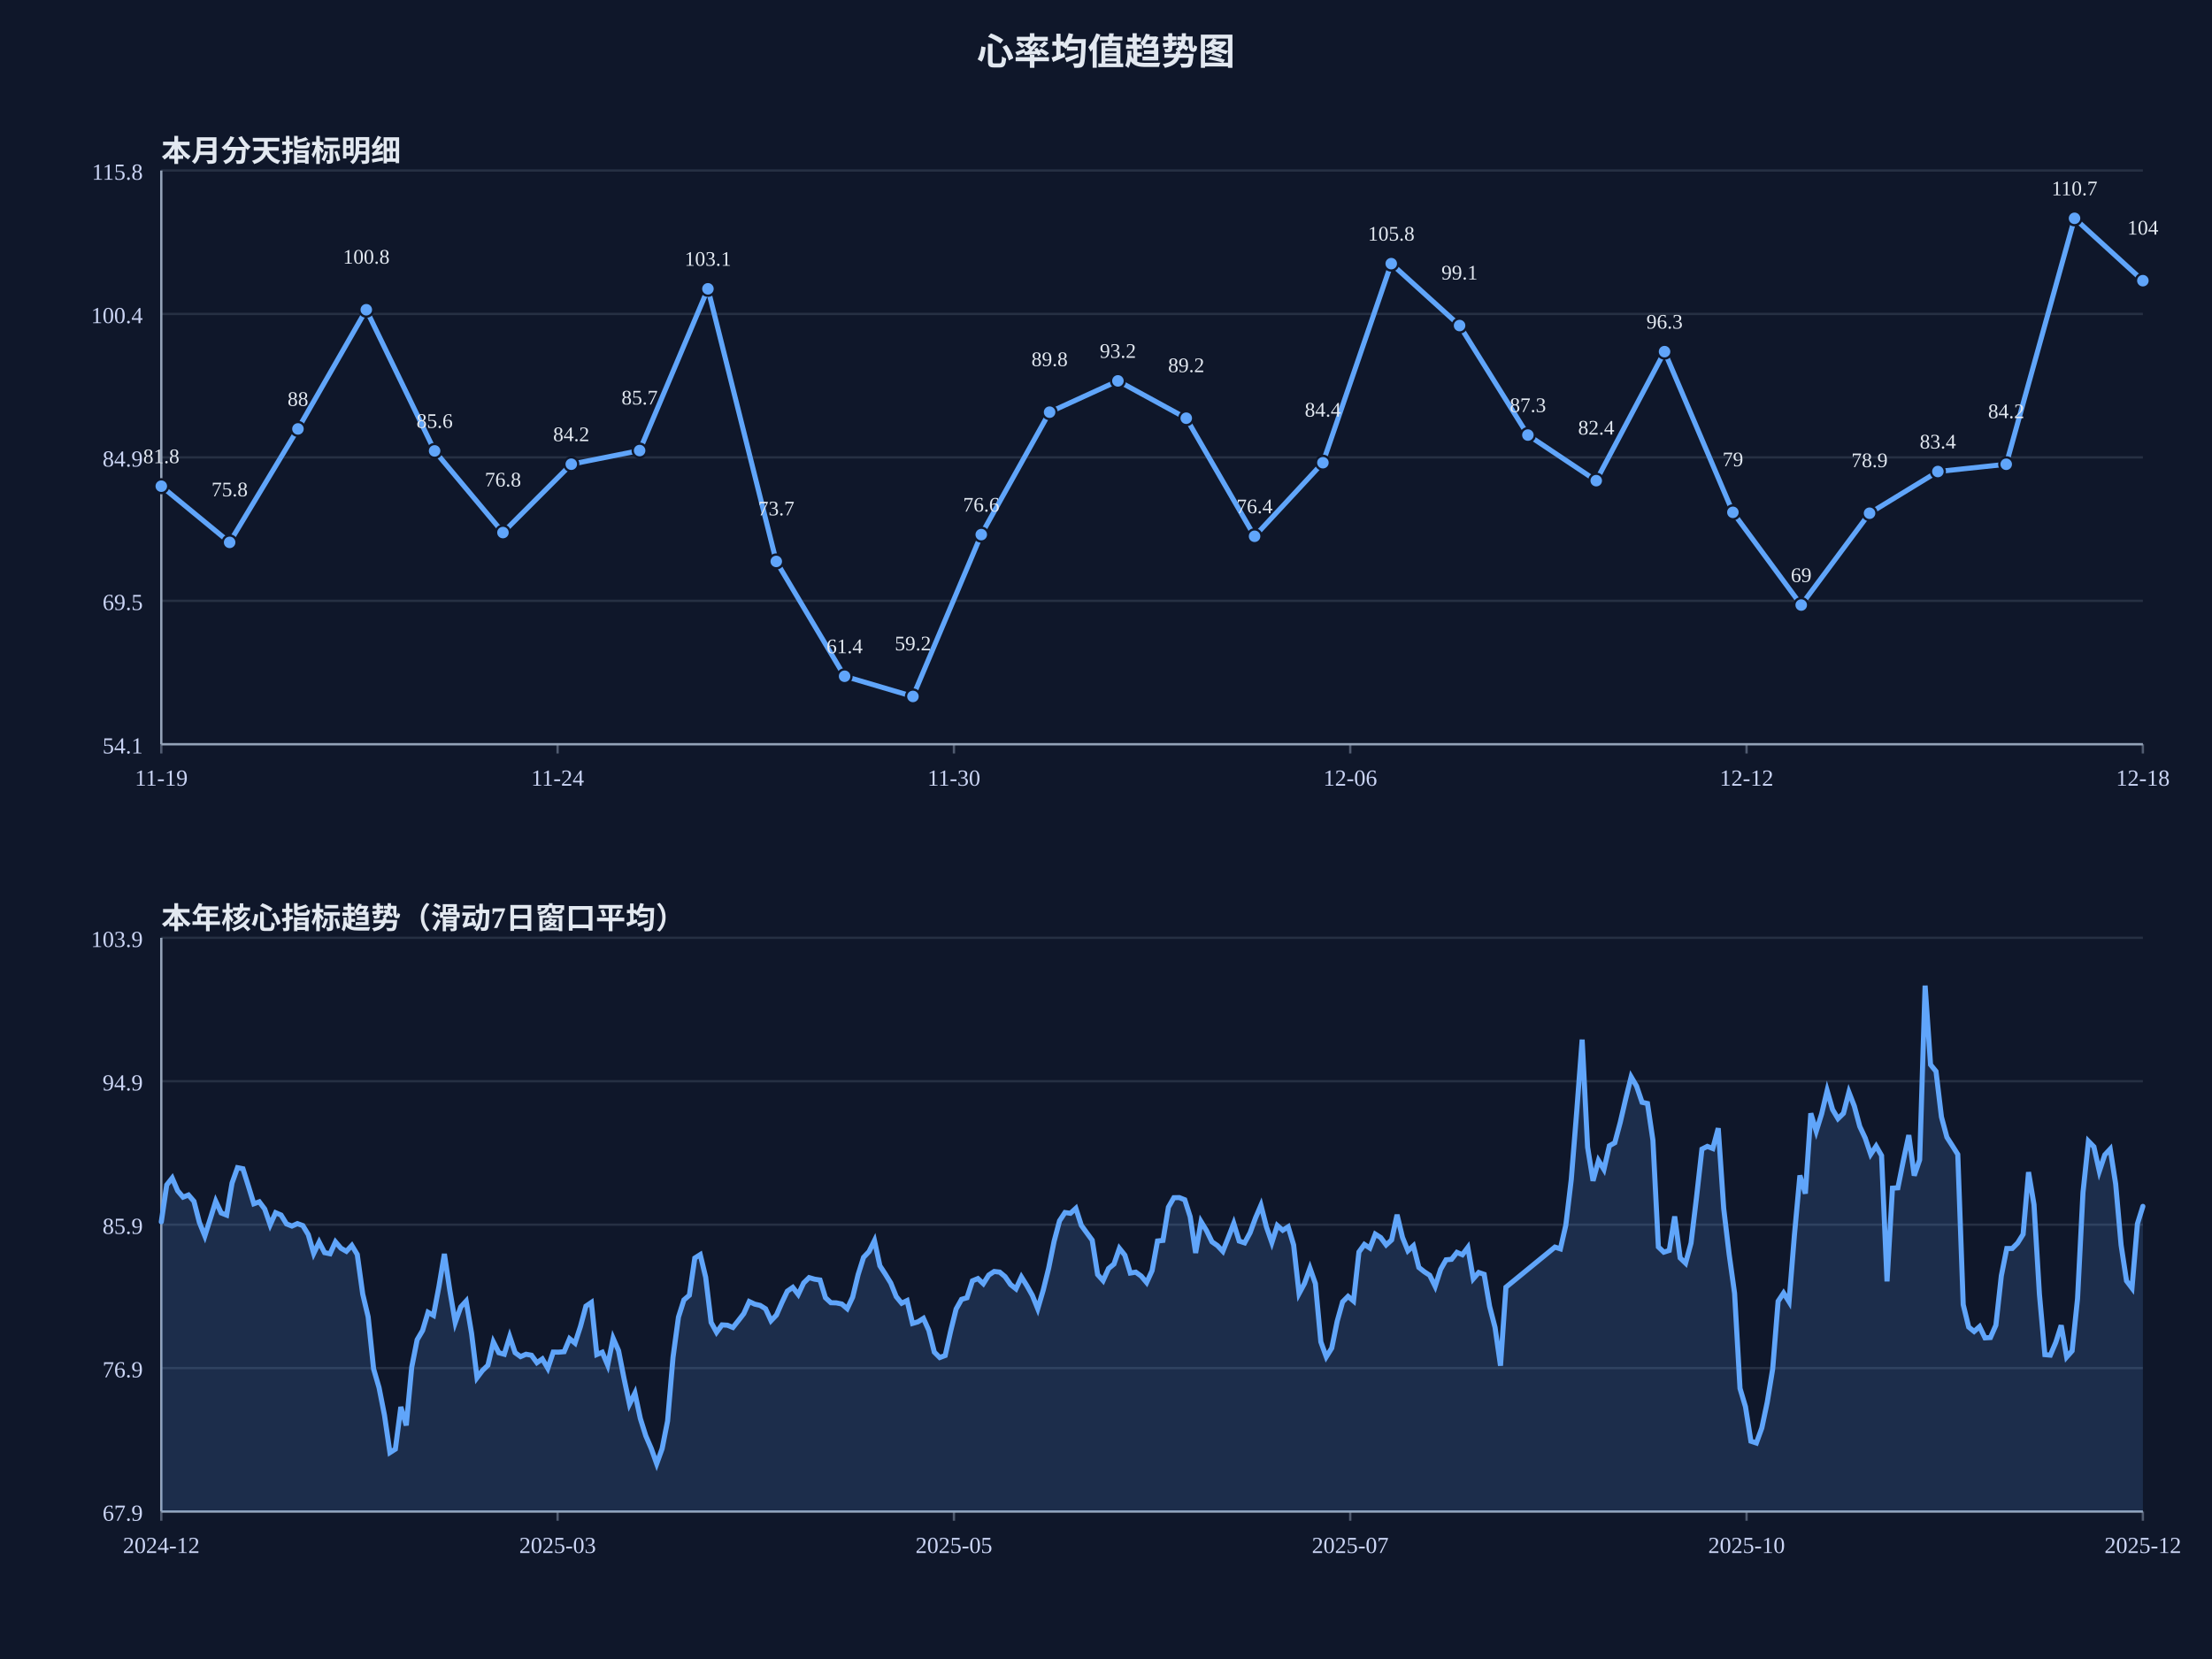
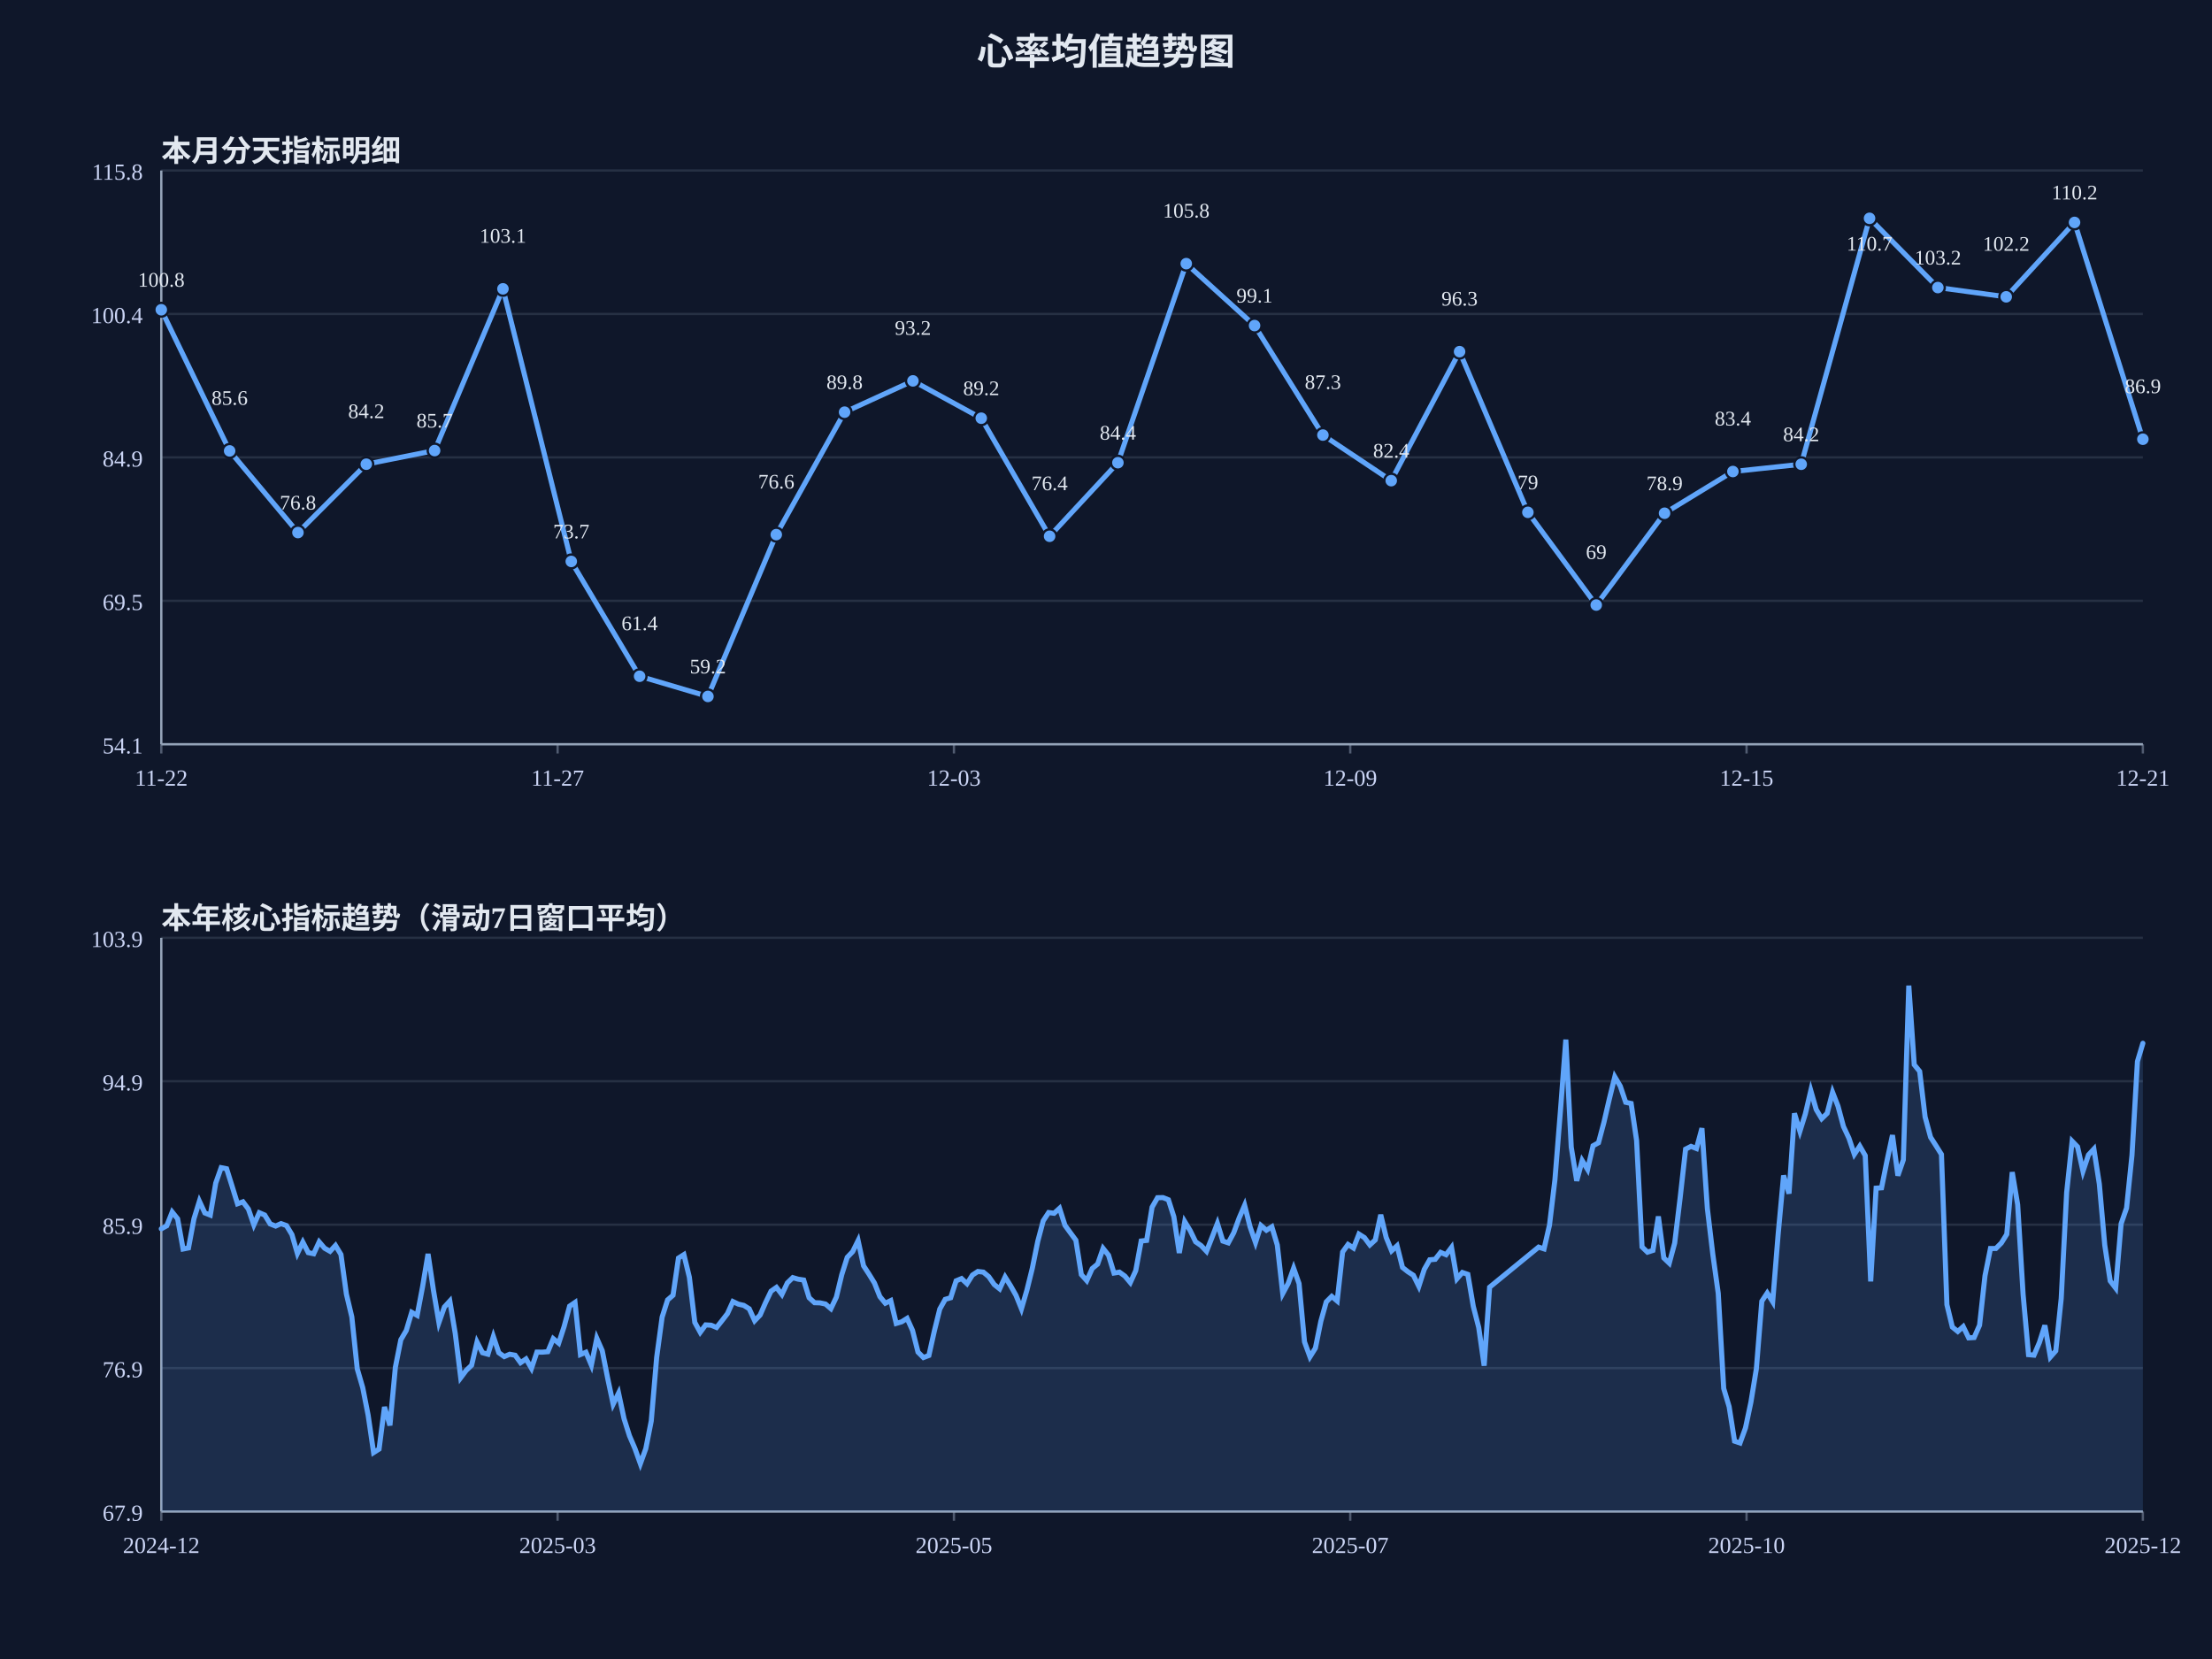
<svg xmlns="http://www.w3.org/2000/svg" viewBox="0 0 960 720" width="960" height="720">
  <rect width="960" height="720" fill="#0f172a" />
  <text x="480" y="28" fill="#e2e8f0" font-size="16" font-weight="700" text-anchor="middle">心率均值趋势图</text>
  <text x="70" y="70" fill="#e2e8f0" font-size="13" font-weight="600">本月分天指标明细</text>
  <line x1="70" y1="323.00" x2="930" y2="323.00" stroke="#94a3b8" stroke-opacity="0.18" stroke-width="1" />
  <text x="62" y="327.00" fill="#cbd5f5" font-size="10" text-anchor="end">54.1</text>
  <line x1="70" y1="260.75" x2="930" y2="260.75" stroke="#94a3b8" stroke-opacity="0.18" stroke-width="1" />
  <text x="62" y="264.75" fill="#cbd5f5" font-size="10" text-anchor="end">69.5</text>
  <line x1="70" y1="198.50" x2="930" y2="198.50" stroke="#94a3b8" stroke-opacity="0.18" stroke-width="1" />
  <text x="62" y="202.50" fill="#cbd5f5" font-size="10" text-anchor="end">84.9</text>
  <line x1="70" y1="136.25" x2="930" y2="136.25" stroke="#94a3b8" stroke-opacity="0.18" stroke-width="1" />
  <text x="62" y="140.25" fill="#cbd5f5" font-size="10" text-anchor="end">100.4</text>
  <line x1="70" y1="74.00" x2="930" y2="74.00" stroke="#94a3b8" stroke-opacity="0.18" stroke-width="1" />
  <text x="62" y="78.00" fill="#cbd5f5" font-size="10" text-anchor="end">115.8</text>
  <line x1="70.00" y1="323" x2="70.00" y2="327" stroke="#94a3b8" stroke-opacity="0.5" stroke-width="1" />
-   <text x="70.00" y="341" fill="#cbd5f5" font-size="10" text-anchor="middle">11-19</text>
+   <text x="70.00" y="341" fill="#cbd5f5" font-size="10" text-anchor="middle">11-22</text>
  <line x1="242.00" y1="323" x2="242.00" y2="327" stroke="#94a3b8" stroke-opacity="0.5" stroke-width="1" />
-   <text x="242.00" y="341" fill="#cbd5f5" font-size="10" text-anchor="middle">11-24</text>
+   <text x="242.00" y="341" fill="#cbd5f5" font-size="10" text-anchor="middle">11-27</text>
  <line x1="414.00" y1="323" x2="414.00" y2="327" stroke="#94a3b8" stroke-opacity="0.5" stroke-width="1" />
-   <text x="414.00" y="341" fill="#cbd5f5" font-size="10" text-anchor="middle">11-30</text>
+   <text x="414.00" y="341" fill="#cbd5f5" font-size="10" text-anchor="middle">12-03</text>
  <line x1="586.00" y1="323" x2="586.00" y2="327" stroke="#94a3b8" stroke-opacity="0.5" stroke-width="1" />
-   <text x="586.00" y="341" fill="#cbd5f5" font-size="10" text-anchor="middle">12-06</text>
+   <text x="586.00" y="341" fill="#cbd5f5" font-size="10" text-anchor="middle">12-09</text>
  <line x1="758.00" y1="323" x2="758.00" y2="327" stroke="#94a3b8" stroke-opacity="0.5" stroke-width="1" />
-   <text x="758.00" y="341" fill="#cbd5f5" font-size="10" text-anchor="middle">12-12</text>
+   <text x="758.00" y="341" fill="#cbd5f5" font-size="10" text-anchor="middle">12-15</text>
  <line x1="930.00" y1="323" x2="930.00" y2="327" stroke="#94a3b8" stroke-opacity="0.5" stroke-width="1" />
-   <text x="930.00" y="341" fill="#cbd5f5" font-size="10" text-anchor="middle">12-18</text>
+   <text x="930.00" y="341" fill="#cbd5f5" font-size="10" text-anchor="middle">12-21</text>
  <line x1="70" y1="74" x2="70" y2="323" stroke="#94a3b8" stroke-width="1" />
  <line x1="70" y1="323" x2="930" y2="323" stroke="#94a3b8" stroke-width="1" />
-   <path d="M70.00,211.00 L99.66,235.39 L129.31,186.15 L158.97,134.43 L188.62,195.69 L218.28,231.13 L247.93,201.46 L277.59,195.54 L307.24,125.35 L336.90,243.66 L366.55,293.49 L396.21,302.25 L425.86,232.02 L455.52,178.88 L485.17,165.30 L514.83,181.50 L544.48,232.74 L574.14,200.81 L603.79,114.42 L633.45,141.29 L663.10,188.82 L692.76,208.60 L722.41,152.61 L752.07,222.35 L781.72,262.59 L811.38,222.74 L841.03,204.64 L870.69,201.49 L900.34,94.75 L930.00,121.81" fill="none" stroke="#60a5fa" stroke-width="2.2" stroke-linecap="round" />
-   <circle cx="70.00" cy="211.00" r="3" fill="#60a5fa" stroke="#0f172a" stroke-width="1" />
-   <text x="70.00" y="201.00" fill="#e2e8f0" font-size="9" text-anchor="middle">81.8</text>
-   <circle cx="99.66" cy="235.39" r="3" fill="#60a5fa" stroke="#0f172a" stroke-width="1" />
-   <text x="99.66" y="215.39" fill="#e2e8f0" font-size="9" text-anchor="middle">75.8</text>
-   <circle cx="129.31" cy="186.15" r="3" fill="#60a5fa" stroke="#0f172a" stroke-width="1" />
-   <text x="129.31" y="176.15" fill="#e2e8f0" font-size="9" text-anchor="middle">88</text>
-   <circle cx="158.97" cy="134.43" r="3" fill="#60a5fa" stroke="#0f172a" stroke-width="1" />
-   <text x="158.97" y="114.43" fill="#e2e8f0" font-size="9" text-anchor="middle">100.8</text>
-   <circle cx="188.62" cy="195.69" r="3" fill="#60a5fa" stroke="#0f172a" stroke-width="1" />
-   <text x="188.62" y="185.69" fill="#e2e8f0" font-size="9" text-anchor="middle">85.6</text>
-   <circle cx="218.28" cy="231.13" r="3" fill="#60a5fa" stroke="#0f172a" stroke-width="1" />
-   <text x="218.28" y="211.13" fill="#e2e8f0" font-size="9" text-anchor="middle">76.8</text>
-   <circle cx="247.93" cy="201.46" r="3" fill="#60a5fa" stroke="#0f172a" stroke-width="1" />
-   <text x="247.93" y="191.46" fill="#e2e8f0" font-size="9" text-anchor="middle">84.2</text>
-   <circle cx="277.59" cy="195.54" r="3" fill="#60a5fa" stroke="#0f172a" stroke-width="1" />
-   <text x="277.59" y="175.54" fill="#e2e8f0" font-size="9" text-anchor="middle">85.7</text>
-   <circle cx="307.24" cy="125.35" r="3" fill="#60a5fa" stroke="#0f172a" stroke-width="1" />
-   <text x="307.24" y="115.35" fill="#e2e8f0" font-size="9" text-anchor="middle">103.1</text>
-   <circle cx="336.90" cy="243.66" r="3" fill="#60a5fa" stroke="#0f172a" stroke-width="1" />
-   <text x="336.90" y="223.66" fill="#e2e8f0" font-size="9" text-anchor="middle">73.7</text>
-   <circle cx="366.55" cy="293.49" r="3" fill="#60a5fa" stroke="#0f172a" stroke-width="1" />
-   <text x="366.55" y="283.49" fill="#e2e8f0" font-size="9" text-anchor="middle">61.4</text>
-   <circle cx="396.21" cy="302.25" r="3" fill="#60a5fa" stroke="#0f172a" stroke-width="1" />
-   <text x="396.21" y="282.25" fill="#e2e8f0" font-size="9" text-anchor="middle">59.2</text>
-   <circle cx="425.86" cy="232.02" r="3" fill="#60a5fa" stroke="#0f172a" stroke-width="1" />
-   <text x="425.86" y="222.02" fill="#e2e8f0" font-size="9" text-anchor="middle">76.6</text>
-   <circle cx="455.52" cy="178.88" r="3" fill="#60a5fa" stroke="#0f172a" stroke-width="1" />
-   <text x="455.52" y="158.88" fill="#e2e8f0" font-size="9" text-anchor="middle">89.8</text>
-   <circle cx="485.17" cy="165.30" r="3" fill="#60a5fa" stroke="#0f172a" stroke-width="1" />
-   <text x="485.17" y="155.30" fill="#e2e8f0" font-size="9" text-anchor="middle">93.2</text>
-   <circle cx="514.83" cy="181.50" r="3" fill="#60a5fa" stroke="#0f172a" stroke-width="1" />
-   <text x="514.83" y="161.50" fill="#e2e8f0" font-size="9" text-anchor="middle">89.2</text>
-   <circle cx="544.48" cy="232.74" r="3" fill="#60a5fa" stroke="#0f172a" stroke-width="1" />
-   <text x="544.48" y="222.74" fill="#e2e8f0" font-size="9" text-anchor="middle">76.4</text>
-   <circle cx="574.14" cy="200.81" r="3" fill="#60a5fa" stroke="#0f172a" stroke-width="1" />
-   <text x="574.14" y="180.81" fill="#e2e8f0" font-size="9" text-anchor="middle">84.4</text>
-   <circle cx="603.79" cy="114.42" r="3" fill="#60a5fa" stroke="#0f172a" stroke-width="1" />
-   <text x="603.79" y="104.42" fill="#e2e8f0" font-size="9" text-anchor="middle">105.8</text>
-   <circle cx="633.45" cy="141.29" r="3" fill="#60a5fa" stroke="#0f172a" stroke-width="1" />
-   <text x="633.45" y="121.29" fill="#e2e8f0" font-size="9" text-anchor="middle">99.1</text>
-   <circle cx="663.10" cy="188.82" r="3" fill="#60a5fa" stroke="#0f172a" stroke-width="1" />
-   <text x="663.10" y="178.82" fill="#e2e8f0" font-size="9" text-anchor="middle">87.3</text>
-   <circle cx="692.76" cy="208.60" r="3" fill="#60a5fa" stroke="#0f172a" stroke-width="1" />
-   <text x="692.76" y="188.60" fill="#e2e8f0" font-size="9" text-anchor="middle">82.4</text>
-   <circle cx="722.41" cy="152.61" r="3" fill="#60a5fa" stroke="#0f172a" stroke-width="1" />
-   <text x="722.41" y="142.61" fill="#e2e8f0" font-size="9" text-anchor="middle">96.3</text>
-   <circle cx="752.07" cy="222.35" r="3" fill="#60a5fa" stroke="#0f172a" stroke-width="1" />
-   <text x="752.07" y="202.35" fill="#e2e8f0" font-size="9" text-anchor="middle">79</text>
-   <circle cx="781.72" cy="262.59" r="3" fill="#60a5fa" stroke="#0f172a" stroke-width="1" />
-   <text x="781.72" y="252.59" fill="#e2e8f0" font-size="9" text-anchor="middle">69</text>
-   <circle cx="811.38" cy="222.74" r="3" fill="#60a5fa" stroke="#0f172a" stroke-width="1" />
-   <text x="811.38" y="202.74" fill="#e2e8f0" font-size="9" text-anchor="middle">78.9</text>
-   <circle cx="841.03" cy="204.64" r="3" fill="#60a5fa" stroke="#0f172a" stroke-width="1" />
-   <text x="841.03" y="194.64" fill="#e2e8f0" font-size="9" text-anchor="middle">83.4</text>
-   <circle cx="870.69" cy="201.49" r="3" fill="#60a5fa" stroke="#0f172a" stroke-width="1" />
-   <text x="870.69" y="181.49" fill="#e2e8f0" font-size="9" text-anchor="middle">84.2</text>
-   <circle cx="900.34" cy="94.75" r="3" fill="#60a5fa" stroke="#0f172a" stroke-width="1" />
-   <text x="900.34" y="84.75" fill="#e2e8f0" font-size="9" text-anchor="middle">110.7</text>
-   <circle cx="930.00" cy="121.81" r="3" fill="#60a5fa" stroke="#0f172a" stroke-width="1" />
-   <text x="930.00" y="101.81" fill="#e2e8f0" font-size="9" text-anchor="middle">104</text>
+   <path d="M70.00,134.43 L99.66,195.69 L129.31,231.13 L158.97,201.46 L188.62,195.54 L218.28,125.35 L247.93,243.66 L277.59,293.49 L307.24,302.25 L336.90,232.02 L366.55,178.88 L396.21,165.30 L425.86,181.50 L455.52,232.74 L485.17,200.81 L514.83,114.42 L544.48,141.29 L574.14,188.82 L603.79,208.60 L633.45,152.61 L663.10,222.35 L692.76,262.59 L722.41,222.74 L752.07,204.64 L781.72,201.49 L811.38,94.75 L841.03,124.80 L870.69,128.82 L900.34,96.53 L930.00,190.62" fill="none" stroke="#60a5fa" stroke-width="2.2" stroke-linecap="round" />
+   <circle cx="70.00" cy="134.43" r="3" fill="#60a5fa" stroke="#0f172a" stroke-width="1" />
+   <text x="70.00" y="124.43" fill="#e2e8f0" font-size="9" text-anchor="middle">100.8</text>
+   <circle cx="99.66" cy="195.69" r="3" fill="#60a5fa" stroke="#0f172a" stroke-width="1" />
+   <text x="99.66" y="175.69" fill="#e2e8f0" font-size="9" text-anchor="middle">85.6</text>
+   <circle cx="129.31" cy="231.13" r="3" fill="#60a5fa" stroke="#0f172a" stroke-width="1" />
+   <text x="129.31" y="221.13" fill="#e2e8f0" font-size="9" text-anchor="middle">76.8</text>
+   <circle cx="158.97" cy="201.46" r="3" fill="#60a5fa" stroke="#0f172a" stroke-width="1" />
+   <text x="158.97" y="181.46" fill="#e2e8f0" font-size="9" text-anchor="middle">84.2</text>
+   <circle cx="188.62" cy="195.54" r="3" fill="#60a5fa" stroke="#0f172a" stroke-width="1" />
+   <text x="188.62" y="185.54" fill="#e2e8f0" font-size="9" text-anchor="middle">85.7</text>
+   <circle cx="218.28" cy="125.35" r="3" fill="#60a5fa" stroke="#0f172a" stroke-width="1" />
+   <text x="218.28" y="105.35" fill="#e2e8f0" font-size="9" text-anchor="middle">103.1</text>
+   <circle cx="247.93" cy="243.66" r="3" fill="#60a5fa" stroke="#0f172a" stroke-width="1" />
+   <text x="247.93" y="233.66" fill="#e2e8f0" font-size="9" text-anchor="middle">73.7</text>
+   <circle cx="277.59" cy="293.49" r="3" fill="#60a5fa" stroke="#0f172a" stroke-width="1" />
+   <text x="277.59" y="273.49" fill="#e2e8f0" font-size="9" text-anchor="middle">61.4</text>
+   <circle cx="307.24" cy="302.25" r="3" fill="#60a5fa" stroke="#0f172a" stroke-width="1" />
+   <text x="307.24" y="292.25" fill="#e2e8f0" font-size="9" text-anchor="middle">59.2</text>
+   <circle cx="336.90" cy="232.02" r="3" fill="#60a5fa" stroke="#0f172a" stroke-width="1" />
+   <text x="336.90" y="212.02" fill="#e2e8f0" font-size="9" text-anchor="middle">76.6</text>
+   <circle cx="366.55" cy="178.88" r="3" fill="#60a5fa" stroke="#0f172a" stroke-width="1" />
+   <text x="366.55" y="168.88" fill="#e2e8f0" font-size="9" text-anchor="middle">89.8</text>
+   <circle cx="396.21" cy="165.30" r="3" fill="#60a5fa" stroke="#0f172a" stroke-width="1" />
+   <text x="396.21" y="145.30" fill="#e2e8f0" font-size="9" text-anchor="middle">93.2</text>
+   <circle cx="425.86" cy="181.50" r="3" fill="#60a5fa" stroke="#0f172a" stroke-width="1" />
+   <text x="425.86" y="171.50" fill="#e2e8f0" font-size="9" text-anchor="middle">89.2</text>
+   <circle cx="455.52" cy="232.74" r="3" fill="#60a5fa" stroke="#0f172a" stroke-width="1" />
+   <text x="455.52" y="212.74" fill="#e2e8f0" font-size="9" text-anchor="middle">76.4</text>
+   <circle cx="485.17" cy="200.81" r="3" fill="#60a5fa" stroke="#0f172a" stroke-width="1" />
+   <text x="485.17" y="190.81" fill="#e2e8f0" font-size="9" text-anchor="middle">84.4</text>
+   <circle cx="514.83" cy="114.42" r="3" fill="#60a5fa" stroke="#0f172a" stroke-width="1" />
+   <text x="514.83" y="94.42" fill="#e2e8f0" font-size="9" text-anchor="middle">105.8</text>
+   <circle cx="544.48" cy="141.29" r="3" fill="#60a5fa" stroke="#0f172a" stroke-width="1" />
+   <text x="544.48" y="131.29" fill="#e2e8f0" font-size="9" text-anchor="middle">99.1</text>
+   <circle cx="574.14" cy="188.82" r="3" fill="#60a5fa" stroke="#0f172a" stroke-width="1" />
+   <text x="574.14" y="168.82" fill="#e2e8f0" font-size="9" text-anchor="middle">87.3</text>
+   <circle cx="603.79" cy="208.60" r="3" fill="#60a5fa" stroke="#0f172a" stroke-width="1" />
+   <text x="603.79" y="198.60" fill="#e2e8f0" font-size="9" text-anchor="middle">82.4</text>
+   <circle cx="633.45" cy="152.61" r="3" fill="#60a5fa" stroke="#0f172a" stroke-width="1" />
+   <text x="633.45" y="132.61" fill="#e2e8f0" font-size="9" text-anchor="middle">96.3</text>
+   <circle cx="663.10" cy="222.35" r="3" fill="#60a5fa" stroke="#0f172a" stroke-width="1" />
+   <text x="663.10" y="212.35" fill="#e2e8f0" font-size="9" text-anchor="middle">79</text>
+   <circle cx="692.76" cy="262.59" r="3" fill="#60a5fa" stroke="#0f172a" stroke-width="1" />
+   <text x="692.76" y="242.59" fill="#e2e8f0" font-size="9" text-anchor="middle">69</text>
+   <circle cx="722.41" cy="222.74" r="3" fill="#60a5fa" stroke="#0f172a" stroke-width="1" />
+   <text x="722.41" y="212.74" fill="#e2e8f0" font-size="9" text-anchor="middle">78.9</text>
+   <circle cx="752.07" cy="204.64" r="3" fill="#60a5fa" stroke="#0f172a" stroke-width="1" />
+   <text x="752.07" y="184.64" fill="#e2e8f0" font-size="9" text-anchor="middle">83.4</text>
+   <circle cx="781.72" cy="201.49" r="3" fill="#60a5fa" stroke="#0f172a" stroke-width="1" />
+   <text x="781.72" y="191.49" fill="#e2e8f0" font-size="9" text-anchor="middle">84.2</text>
+   <circle cx="811.38" cy="94.75" r="3" fill="#60a5fa" stroke="#0f172a" stroke-width="1" />
+   <text x="811.38" y="108.75" fill="#e2e8f0" font-size="9" text-anchor="middle">110.7</text>
+   <circle cx="841.03" cy="124.80" r="3" fill="#60a5fa" stroke="#0f172a" stroke-width="1" />
+   <text x="841.03" y="114.80" fill="#e2e8f0" font-size="9" text-anchor="middle">103.2</text>
+   <circle cx="870.69" cy="128.82" r="3" fill="#60a5fa" stroke="#0f172a" stroke-width="1" />
+   <text x="870.69" y="108.82" fill="#e2e8f0" font-size="9" text-anchor="middle">102.2</text>
+   <circle cx="900.34" cy="96.53" r="3" fill="#60a5fa" stroke="#0f172a" stroke-width="1" />
+   <text x="900.34" y="86.53" fill="#e2e8f0" font-size="9" text-anchor="middle">110.2</text>
+   <circle cx="930.00" cy="190.62" r="3" fill="#60a5fa" stroke="#0f172a" stroke-width="1" />
+   <text x="930.00" y="170.62" fill="#e2e8f0" font-size="9" text-anchor="middle">86.9</text>
  <text x="70" y="403" fill="#e2e8f0" font-size="13" font-weight="600">本年核心指标趋势（滑动7日窗口平均）</text>
  <line x1="70" y1="656.00" x2="930" y2="656.00" stroke="#94a3b8" stroke-opacity="0.18" stroke-width="1" />
  <text x="62" y="660.00" fill="#cbd5f5" font-size="10" text-anchor="end">67.9</text>
  <line x1="70" y1="593.75" x2="930" y2="593.75" stroke="#94a3b8" stroke-opacity="0.18" stroke-width="1" />
  <text x="62" y="597.75" fill="#cbd5f5" font-size="10" text-anchor="end">76.9</text>
  <line x1="70" y1="531.50" x2="930" y2="531.50" stroke="#94a3b8" stroke-opacity="0.18" stroke-width="1" />
  <text x="62" y="535.50" fill="#cbd5f5" font-size="10" text-anchor="end">85.9</text>
  <line x1="70" y1="469.25" x2="930" y2="469.25" stroke="#94a3b8" stroke-opacity="0.18" stroke-width="1" />
  <text x="62" y="473.25" fill="#cbd5f5" font-size="10" text-anchor="end">94.9</text>
  <line x1="70" y1="407.00" x2="930" y2="407.00" stroke="#94a3b8" stroke-opacity="0.18" stroke-width="1" />
  <text x="62" y="411.00" fill="#cbd5f5" font-size="10" text-anchor="end">103.9</text>
  <line x1="70.00" y1="656" x2="70.00" y2="660" stroke="#94a3b8" stroke-opacity="0.5" stroke-width="1" />
  <text x="70.00" y="674" fill="#cbd5f5" font-size="10" text-anchor="middle">2024-12</text>
  <line x1="242.00" y1="656" x2="242.00" y2="660" stroke="#94a3b8" stroke-opacity="0.5" stroke-width="1" />
  <text x="242.00" y="674" fill="#cbd5f5" font-size="10" text-anchor="middle">2025-03</text>
  <line x1="414.00" y1="656" x2="414.00" y2="660" stroke="#94a3b8" stroke-opacity="0.5" stroke-width="1" />
  <text x="414.00" y="674" fill="#cbd5f5" font-size="10" text-anchor="middle">2025-05</text>
  <line x1="586.00" y1="656" x2="586.00" y2="660" stroke="#94a3b8" stroke-opacity="0.5" stroke-width="1" />
  <text x="586.00" y="674" fill="#cbd5f5" font-size="10" text-anchor="middle">2025-07</text>
  <line x1="758.00" y1="656" x2="758.00" y2="660" stroke="#94a3b8" stroke-opacity="0.5" stroke-width="1" />
  <text x="758.00" y="674" fill="#cbd5f5" font-size="10" text-anchor="middle">2025-10</text>
  <line x1="930.00" y1="656" x2="930.00" y2="660" stroke="#94a3b8" stroke-opacity="0.5" stroke-width="1" />
  <text x="930.00" y="674" fill="#cbd5f5" font-size="10" text-anchor="middle">2025-12</text>
  <line x1="70" y1="407" x2="70" y2="656" stroke="#94a3b8" stroke-width="1" />
  <line x1="70" y1="656" x2="930" y2="656" stroke="#94a3b8" stroke-width="1" />
-   <path d="M70.00,656.00 L70.00,530.28 L72.36,514.25 L74.73,511.25 L77.09,516.76 L79.45,519.55 L81.81,518.63 L84.18,521.37 L86.54,530.55 L88.90,536.40 L91.26,528.92 L93.63,521.31 L95.99,526.41 L98.35,527.35 L100.71,513.44 L103.08,506.77 L105.44,507.24 L107.80,514.74 L110.16,522.44 L112.53,521.58 L114.89,524.72 L117.25,531.58 L119.62,526.31 L121.98,527.32 L124.34,531.17 L126.70,532.11 L129.07,531.04 L131.43,531.90 L133.79,535.81 L136.15,543.99 L138.52,539.07 L140.88,543.64 L143.24,544.13 L145.60,538.97 L147.97,541.73 L150.33,543.07 L152.69,540.52 L155.05,544.45 L157.42,561.62 L159.78,571.53 L162.14,594.09 L164.51,602.23 L166.87,614.24 L169.23,630.41 L171.59,628.90 L173.96,610.62 L176.32,618.61 L178.68,593.39 L181.04,581.45 L183.41,577.42 L185.77,569.53 L188.13,570.87 L190.49,558.37 L192.86,544.19 L195.22,560.04 L197.58,573.96 L199.95,567.24 L202.31,564.66 L204.67,578.74 L207.03,597.92 L209.40,594.77 L211.76,592.52 L214.12,582.43 L216.48,587.08 L218.85,587.73 L221.21,580.05 L223.57,587.07 L225.93,588.76 L228.30,587.74 L230.66,588.17 L233.02,591.41 L235.38,589.78 L237.75,593.86 L240.11,586.80 L242.47,586.83 L244.84,586.63 L247.20,580.98 L249.56,582.92 L251.92,575.66 L254.29,566.87 L256.65,565.26 L259.01,587.86 L261.37,586.87 L263.74,592.46 L266.10,580.81 L268.46,586.20 L270.82,598.22 L273.19,609.41 L275.55,604.58 L277.91,615.65 L280.27,623.14 L282.64,628.64 L285.00,635.25 L287.36,628.72 L289.73,616.70 L292.09,589.04 L294.45,571.62 L296.81,564.17 L299.18,562.13 L301.54,546.00 L303.90,544.51 L306.26,554.30 L308.63,573.91 L310.99,578.22 L313.35,575.00 L315.71,575.14 L318.08,576.12 L320.44,573.15 L322.80,570.10 L325.16,564.87 L327.53,565.99 L329.89,566.53 L332.25,568.01 L334.62,573.18 L336.98,570.71 L339.34,565.32 L341.70,560.37 L344.07,558.72 L346.43,561.80 L348.79,556.78 L351.15,554.48 L353.52,555.17 L355.88,555.52 L358.24,563.20 L360.60,565.37 L362.97,565.44 L365.33,565.94 L367.69,567.96 L370.05,562.96 L372.42,553.18 L374.78,545.69 L377.14,543.21 L379.51,538.41 L381.87,549.35 L384.23,552.97 L386.59,556.82 L388.96,562.73 L391.32,565.60 L393.68,564.45 L396.04,574.36 L398.41,573.66 L400.77,572.17 L403.13,577.41 L405.49,586.81 L407.86,589.17 L410.22,588.27 L412.58,577.70 L414.95,568.12 L417.31,563.91 L419.67,563.23 L422.03,555.88 L424.40,554.90 L426.76,557.12 L429.12,553.37 L431.48,551.82 L433.85,552.09 L436.21,554.06 L438.57,557.47 L440.93,559.36 L443.30,554.20 L445.66,557.98 L448.02,562.16 L450.38,568.00 L452.75,559.95 L455.11,550.42 L457.47,538.76 L459.84,529.83 L462.20,526.23 L464.56,526.56 L466.92,524.41 L469.29,531.79 L471.65,535.04 L474.01,538.24 L476.37,553.16 L478.74,555.79 L481.10,550.54 L483.46,548.59 L485.82,541.78 L488.19,544.75 L490.55,552.50 L492.91,552.10 L495.27,553.81 L497.64,556.63 L500.00,551.45 L502.36,538.59 L504.73,538.33 L507.09,523.91 L509.45,519.80 L511.81,519.75 L514.18,520.69 L516.54,528.06 L518.90,543.78 L521.26,530.18 L523.63,534.07 L525.99,538.94 L528.35,540.57 L530.71,543.07 L533.08,537.09 L535.44,530.95 L537.80,538.61 L540.16,539.40 L542.53,535.01 L544.89,528.57 L547.25,523.08 L549.62,532.45 L551.98,539.26 L554.34,531.86 L556.70,533.92 L559.07,532.42 L561.43,540.33 L563.79,561.40 L566.15,557.01 L568.52,550.38 L570.88,557.07 L573.24,582.36 L575.60,588.86 L577.97,585.08 L580.33,573.43 L582.69,565.00 L585.05,562.62 L587.42,564.62 L589.78,543.36 L592.14,540.09 L594.51,541.65 L596.87,535.60 L599.23,537.10 L601.59,540.28 L603.96,538.12 L606.32,527.20 L608.68,537.02 L611.04,542.84 L613.41,540.67 L615.77,550.06 L618.13,551.93 L620.49,553.47 L622.86,558.27 L625.22,550.91 L627.58,546.75 L629.95,546.54 L632.31,543.53 L634.67,544.54 L637.03,541.38 L639.40,554.98 L641.76,552.26 L644.12,553.06 L646.48,566.95 L648.85,576.12 L651.21,592.71 L653.57,558.65 L674.84,541.24 L677.20,542.00 L679.56,531.72 L681.92,511.94 L684.29,482.39 L686.65,451.18 L689.01,497.85 L691.37,512.48 L693.74,503.67 L696.10,507.53 L698.46,497.27 L700.82,495.95 L703.19,487.08 L705.55,476.90 L707.91,467.34 L710.27,471.37 L712.64,478.38 L715.00,478.91 L717.36,494.89 L719.73,541.16 L722.09,543.44 L724.45,542.68 L726.81,527.93 L729.18,545.94 L731.54,548.21 L733.90,539.47 L736.26,519.82 L738.63,498.72 L740.99,497.52 L743.35,498.45 L745.71,489.64 L748.08,524.48 L750.44,544.32 L752.80,561.28 L755.16,602.58 L757.53,610.50 L759.89,625.47 L762.25,626.26 L764.62,619.74 L766.98,608.53 L769.34,594.09 L771.70,564.74 L774.07,561.16 L776.43,564.94 L778.79,535.81 L781.15,510.14 L783.52,518.01 L785.88,483.18 L788.24,490.96 L790.60,483.39 L792.97,473.32 L795.33,481.55 L797.69,485.49 L800.05,483.18 L802.42,474.01 L804.78,480.08 L807.14,488.88 L809.51,493.94 L811.87,500.97 L814.23,497.40 L816.59,501.52 L818.96,556.13 L821.32,515.66 L823.68,515.50 L826.04,503.74 L828.41,492.64 L830.77,510.21 L833.13,503.36 L835.49,427.75 L837.86,462.07 L840.22,464.97 L842.58,484.74 L844.95,493.55 L847.31,497.23 L849.67,501.00 L852.03,566.20 L854.40,575.93 L856.76,577.85 L859.12,575.74 L861.48,580.63 L863.85,580.49 L866.21,575.13 L868.57,553.68 L870.93,541.85 L873.30,541.83 L875.66,539.46 L878.02,535.67 L880.38,508.70 L882.75,522.80 L885.11,561.79 L887.47,587.91 L889.84,588.13 L892.20,582.60 L894.56,575.19 L896.92,588.95 L899.29,586.27 L901.65,563.55 L904.01,517.51 L906.37,495.26 L908.74,497.70 L911.10,508.31 L913.46,501.23 L915.82,498.68 L918.19,513.83 L920.55,540.38 L922.91,555.92 L925.27,559.02 L927.64,531.11 L930.00,523.56 L930.00,656.00 Z" fill="#60a5fa" fill-opacity="0.16" stroke="none" />
-   <path d="M70.00,530.28 L72.36,514.25 L74.73,511.25 L77.09,516.76 L79.45,519.55 L81.81,518.63 L84.18,521.37 L86.54,530.55 L88.90,536.40 L91.26,528.92 L93.63,521.31 L95.99,526.41 L98.35,527.35 L100.71,513.44 L103.08,506.77 L105.44,507.24 L107.80,514.74 L110.16,522.44 L112.53,521.58 L114.89,524.72 L117.25,531.58 L119.62,526.31 L121.98,527.32 L124.34,531.17 L126.70,532.11 L129.07,531.04 L131.43,531.90 L133.79,535.81 L136.15,543.99 L138.52,539.07 L140.88,543.64 L143.24,544.13 L145.60,538.97 L147.97,541.73 L150.33,543.07 L152.69,540.52 L155.05,544.45 L157.42,561.62 L159.78,571.53 L162.14,594.09 L164.51,602.23 L166.87,614.24 L169.23,630.41 L171.59,628.90 L173.96,610.62 L176.32,618.61 L178.68,593.39 L181.04,581.45 L183.41,577.42 L185.77,569.53 L188.13,570.87 L190.49,558.37 L192.86,544.19 L195.22,560.04 L197.58,573.96 L199.95,567.24 L202.31,564.66 L204.67,578.74 L207.03,597.92 L209.40,594.77 L211.76,592.52 L214.12,582.43 L216.48,587.08 L218.85,587.73 L221.21,580.05 L223.57,587.07 L225.93,588.76 L228.30,587.74 L230.66,588.17 L233.02,591.41 L235.38,589.78 L237.75,593.86 L240.11,586.80 L242.47,586.83 L244.84,586.63 L247.20,580.98 L249.56,582.92 L251.92,575.66 L254.29,566.87 L256.65,565.26 L259.01,587.86 L261.37,586.87 L263.74,592.46 L266.10,580.81 L268.46,586.20 L270.82,598.22 L273.19,609.41 L275.55,604.58 L277.91,615.65 L280.27,623.14 L282.64,628.64 L285.00,635.25 L287.36,628.72 L289.73,616.70 L292.09,589.04 L294.45,571.62 L296.81,564.17 L299.18,562.13 L301.54,546.00 L303.90,544.51 L306.26,554.30 L308.63,573.91 L310.99,578.22 L313.35,575.00 L315.71,575.14 L318.08,576.12 L320.44,573.15 L322.80,570.10 L325.16,564.87 L327.53,565.99 L329.89,566.53 L332.25,568.01 L334.62,573.18 L336.98,570.71 L339.34,565.32 L341.70,560.37 L344.07,558.72 L346.43,561.80 L348.79,556.78 L351.15,554.48 L353.52,555.17 L355.88,555.52 L358.24,563.20 L360.60,565.37 L362.97,565.44 L365.33,565.94 L367.69,567.96 L370.05,562.96 L372.42,553.18 L374.78,545.69 L377.14,543.21 L379.51,538.41 L381.87,549.35 L384.23,552.97 L386.59,556.82 L388.96,562.73 L391.32,565.60 L393.68,564.45 L396.04,574.36 L398.41,573.66 L400.77,572.17 L403.13,577.41 L405.49,586.81 L407.86,589.17 L410.22,588.27 L412.58,577.70 L414.95,568.12 L417.31,563.91 L419.67,563.23 L422.03,555.88 L424.40,554.90 L426.76,557.12 L429.12,553.37 L431.48,551.82 L433.85,552.09 L436.21,554.06 L438.57,557.47 L440.93,559.36 L443.30,554.20 L445.66,557.98 L448.02,562.16 L450.38,568.00 L452.75,559.95 L455.11,550.42 L457.47,538.76 L459.84,529.83 L462.20,526.23 L464.56,526.56 L466.92,524.41 L469.29,531.79 L471.65,535.04 L474.01,538.24 L476.37,553.16 L478.74,555.79 L481.10,550.54 L483.46,548.59 L485.82,541.78 L488.19,544.75 L490.55,552.50 L492.91,552.10 L495.27,553.81 L497.64,556.63 L500.00,551.45 L502.36,538.59 L504.73,538.33 L507.09,523.91 L509.45,519.80 L511.81,519.75 L514.18,520.69 L516.54,528.06 L518.90,543.78 L521.26,530.18 L523.63,534.07 L525.99,538.94 L528.35,540.57 L530.71,543.07 L533.08,537.09 L535.44,530.95 L537.80,538.61 L540.16,539.40 L542.53,535.01 L544.89,528.57 L547.25,523.08 L549.62,532.45 L551.98,539.26 L554.34,531.86 L556.70,533.92 L559.07,532.42 L561.43,540.33 L563.79,561.40 L566.15,557.01 L568.52,550.38 L570.88,557.07 L573.24,582.36 L575.60,588.86 L577.97,585.08 L580.33,573.43 L582.69,565.00 L585.05,562.62 L587.42,564.62 L589.78,543.36 L592.14,540.09 L594.51,541.65 L596.87,535.60 L599.23,537.10 L601.59,540.28 L603.96,538.12 L606.32,527.20 L608.68,537.02 L611.04,542.84 L613.41,540.67 L615.77,550.06 L618.13,551.93 L620.49,553.47 L622.86,558.27 L625.22,550.91 L627.58,546.75 L629.95,546.54 L632.31,543.53 L634.67,544.54 L637.03,541.38 L639.40,554.98 L641.76,552.26 L644.12,553.06 L646.48,566.95 L648.85,576.12 L651.21,592.71 L653.57,558.65 L674.84,541.24 L677.20,542.00 L679.56,531.72 L681.92,511.94 L684.29,482.39 L686.65,451.18 L689.01,497.85 L691.37,512.48 L693.74,503.67 L696.10,507.53 L698.46,497.27 L700.82,495.95 L703.19,487.08 L705.55,476.90 L707.91,467.34 L710.27,471.37 L712.64,478.38 L715.00,478.91 L717.36,494.89 L719.73,541.16 L722.09,543.44 L724.45,542.68 L726.81,527.93 L729.18,545.94 L731.54,548.21 L733.90,539.47 L736.26,519.82 L738.63,498.72 L740.99,497.52 L743.35,498.45 L745.71,489.64 L748.08,524.48 L750.44,544.32 L752.80,561.28 L755.16,602.58 L757.53,610.50 L759.89,625.47 L762.25,626.26 L764.62,619.74 L766.98,608.53 L769.34,594.09 L771.70,564.74 L774.07,561.16 L776.43,564.94 L778.79,535.81 L781.15,510.14 L783.52,518.01 L785.88,483.18 L788.24,490.96 L790.60,483.39 L792.97,473.32 L795.33,481.55 L797.69,485.49 L800.05,483.18 L802.42,474.01 L804.78,480.08 L807.14,488.88 L809.51,493.94 L811.87,500.97 L814.23,497.40 L816.59,501.52 L818.96,556.13 L821.32,515.66 L823.68,515.50 L826.04,503.74 L828.41,492.64 L830.77,510.21 L833.13,503.36 L835.49,427.75 L837.86,462.07 L840.22,464.97 L842.58,484.74 L844.95,493.55 L847.31,497.23 L849.67,501.00 L852.03,566.20 L854.40,575.93 L856.76,577.85 L859.12,575.74 L861.48,580.63 L863.85,580.49 L866.21,575.13 L868.57,553.68 L870.93,541.85 L873.30,541.83 L875.66,539.46 L878.02,535.67 L880.38,508.70 L882.75,522.80 L885.11,561.79 L887.47,587.91 L889.84,588.13 L892.20,582.60 L894.56,575.19 L896.92,588.95 L899.29,586.27 L901.65,563.55 L904.01,517.51 L906.37,495.26 L908.74,497.70 L911.10,508.31 L913.46,501.23 L915.82,498.68 L918.19,513.83 L920.55,540.38 L922.91,555.92 L925.27,559.02 L927.64,531.11 L930.00,523.56" fill="none" stroke="#60a5fa" stroke-width="2.2" stroke-linecap="round" />
+   <path d="M70.00,656.00 L70.00,533.29 L72.36,532.00 L74.73,526.01 L77.09,528.95 L79.45,542.07 L81.81,541.59 L84.18,528.92 L86.54,521.31 L88.90,526.41 L91.26,527.35 L93.63,513.44 L95.99,506.77 L98.35,507.24 L100.71,514.74 L103.08,522.44 L105.44,521.58 L107.80,524.72 L110.16,531.58 L112.53,526.31 L114.89,527.32 L117.25,531.17 L119.62,532.11 L121.98,531.04 L124.34,531.90 L126.70,535.81 L129.07,543.99 L131.43,539.07 L133.79,543.64 L136.15,544.13 L138.52,538.97 L140.88,541.73 L143.24,543.07 L145.60,540.52 L147.97,544.45 L150.33,561.62 L152.69,571.53 L155.05,594.09 L157.42,602.23 L159.78,614.24 L162.14,630.41 L164.51,628.90 L166.87,610.62 L169.23,618.61 L171.59,593.39 L173.96,581.45 L176.32,577.42 L178.68,569.53 L181.04,570.87 L183.41,558.37 L185.77,544.19 L188.13,560.04 L190.49,573.96 L192.86,567.24 L195.22,564.66 L197.58,578.74 L199.95,597.92 L202.31,594.77 L204.67,592.52 L207.03,582.43 L209.40,587.08 L211.76,587.73 L214.12,580.05 L216.48,587.07 L218.85,588.76 L221.21,587.74 L223.57,588.17 L225.93,591.41 L228.30,589.78 L230.66,593.86 L233.02,586.80 L235.38,586.83 L237.75,586.63 L240.11,580.98 L242.47,582.92 L244.84,575.66 L247.20,566.87 L249.56,565.26 L251.92,587.86 L254.29,586.87 L256.65,592.46 L259.01,580.81 L261.37,586.20 L263.74,598.22 L266.10,609.41 L268.46,604.58 L270.82,615.65 L273.19,623.14 L275.55,628.64 L277.91,635.25 L280.27,628.72 L282.64,616.70 L285.00,589.04 L287.36,571.62 L289.73,564.17 L292.09,562.13 L294.45,546.00 L296.81,544.51 L299.18,554.30 L301.54,573.91 L303.90,578.22 L306.26,575.00 L308.63,575.14 L310.99,576.12 L313.35,573.15 L315.71,570.10 L318.08,564.87 L320.44,565.99 L322.80,566.53 L325.16,568.01 L327.53,573.18 L329.89,570.71 L332.25,565.32 L334.62,560.37 L336.98,558.72 L339.34,561.80 L341.70,556.78 L344.07,554.48 L346.43,555.17 L348.79,555.52 L351.15,563.20 L353.52,565.37 L355.88,565.44 L358.24,565.94 L360.60,567.96 L362.97,562.96 L365.33,553.18 L367.69,545.69 L370.05,543.21 L372.42,538.41 L374.78,549.35 L377.14,552.97 L379.51,556.82 L381.87,562.73 L384.23,565.60 L386.59,564.45 L388.96,574.36 L391.32,573.66 L393.68,572.17 L396.04,577.41 L398.41,586.81 L400.77,589.17 L403.13,588.27 L405.49,577.70 L407.86,568.12 L410.22,563.91 L412.58,563.23 L414.95,555.88 L417.31,554.90 L419.67,557.12 L422.03,553.37 L424.40,551.82 L426.76,552.09 L429.12,554.06 L431.48,557.47 L433.85,559.36 L436.21,554.20 L438.57,557.98 L440.93,562.16 L443.30,568.00 L445.66,559.95 L448.02,550.42 L450.38,538.76 L452.75,529.83 L455.11,526.23 L457.47,526.56 L459.84,524.41 L462.20,531.79 L464.56,535.04 L466.92,538.24 L469.29,553.16 L471.65,555.79 L474.01,550.54 L476.37,548.59 L478.74,541.78 L481.10,544.75 L483.46,552.50 L485.82,552.10 L488.19,553.81 L490.55,556.63 L492.91,551.45 L495.27,538.59 L497.64,538.33 L500.00,523.91 L502.36,519.80 L504.73,519.75 L507.09,520.69 L509.45,528.06 L511.81,543.78 L514.18,530.18 L516.54,534.07 L518.90,538.94 L521.26,540.57 L523.63,543.07 L525.99,537.09 L528.35,530.95 L530.71,538.61 L533.08,539.40 L535.44,535.01 L537.80,528.57 L540.16,523.08 L542.53,532.45 L544.89,539.26 L547.25,531.86 L549.62,533.92 L551.98,532.42 L554.34,540.33 L556.70,561.40 L559.07,557.01 L561.43,550.38 L563.79,557.07 L566.15,582.36 L568.52,588.86 L570.88,585.08 L573.24,573.43 L575.60,565.00 L577.97,562.62 L580.33,564.62 L582.69,543.36 L585.05,540.09 L587.42,541.65 L589.78,535.60 L592.14,537.10 L594.51,540.28 L596.87,538.12 L599.23,527.20 L601.59,537.02 L603.96,542.84 L606.32,540.67 L608.68,550.06 L611.04,551.93 L613.41,553.47 L615.77,558.27 L618.13,550.91 L620.49,546.75 L622.86,546.54 L625.22,543.53 L627.58,544.54 L629.95,541.38 L632.31,554.98 L634.67,552.26 L637.03,553.06 L639.40,566.95 L641.76,576.12 L644.12,592.71 L646.48,558.65 L667.75,541.24 L670.11,542.00 L672.47,531.72 L674.84,511.94 L677.20,482.39 L679.56,451.18 L681.92,497.85 L684.29,512.48 L686.65,503.67 L689.01,507.53 L691.37,497.27 L693.74,495.95 L696.10,487.08 L698.46,476.90 L700.82,467.34 L703.19,471.37 L705.55,478.38 L707.91,478.91 L710.27,494.89 L712.64,541.16 L715.00,543.44 L717.36,542.68 L719.73,527.93 L722.09,545.94 L724.45,548.21 L726.81,539.47 L729.18,519.82 L731.54,498.72 L733.90,497.52 L736.26,498.45 L738.63,489.64 L740.99,524.48 L743.35,544.32 L745.71,561.28 L748.08,602.58 L750.44,610.50 L752.80,625.47 L755.16,626.26 L757.53,619.74 L759.89,608.53 L762.25,594.09 L764.62,564.74 L766.98,561.16 L769.34,564.94 L771.70,535.81 L774.07,510.14 L776.43,518.01 L778.79,483.18 L781.15,490.96 L783.52,483.39 L785.88,473.32 L788.24,481.55 L790.60,485.49 L792.97,483.18 L795.33,474.01 L797.69,480.08 L800.05,488.88 L802.42,493.94 L804.78,500.97 L807.14,497.40 L809.51,501.52 L811.87,556.13 L814.23,515.66 L816.59,515.50 L818.96,503.74 L821.32,492.64 L823.68,510.21 L826.04,503.36 L828.41,427.75 L830.77,462.07 L833.13,464.97 L835.49,484.74 L837.86,493.55 L840.22,497.23 L842.58,501.00 L844.95,566.20 L847.31,575.93 L849.67,577.85 L852.03,575.74 L854.40,580.63 L856.76,580.49 L859.12,575.13 L861.48,553.68 L863.85,541.85 L866.21,541.83 L868.57,539.46 L870.93,535.67 L873.30,508.70 L875.66,522.80 L878.02,561.79 L880.38,587.91 L882.75,588.13 L885.11,582.60 L887.47,575.19 L889.84,588.95 L892.20,586.27 L894.56,563.55 L896.92,517.51 L899.29,495.26 L901.65,497.70 L904.01,508.31 L906.37,501.23 L908.74,498.68 L911.10,513.83 L913.46,540.38 L915.82,555.92 L918.19,559.02 L920.55,531.11 L922.91,524.30 L925.27,501.37 L927.64,460.66 L930.00,452.78 L930.00,656.00 Z" fill="#60a5fa" fill-opacity="0.16" stroke="none" />
+   <path d="M70.00,533.29 L72.36,532.00 L74.73,526.01 L77.09,528.95 L79.45,542.07 L81.81,541.59 L84.18,528.92 L86.54,521.31 L88.90,526.41 L91.26,527.35 L93.63,513.44 L95.99,506.77 L98.35,507.24 L100.71,514.74 L103.08,522.44 L105.44,521.58 L107.80,524.72 L110.16,531.58 L112.53,526.31 L114.89,527.32 L117.25,531.17 L119.62,532.11 L121.98,531.04 L124.34,531.90 L126.70,535.81 L129.07,543.99 L131.43,539.07 L133.79,543.64 L136.15,544.13 L138.52,538.97 L140.88,541.73 L143.24,543.07 L145.60,540.52 L147.97,544.45 L150.33,561.62 L152.69,571.53 L155.05,594.09 L157.42,602.23 L159.78,614.24 L162.14,630.41 L164.51,628.90 L166.87,610.62 L169.23,618.61 L171.59,593.39 L173.96,581.45 L176.32,577.42 L178.68,569.53 L181.04,570.87 L183.41,558.37 L185.77,544.19 L188.13,560.04 L190.49,573.96 L192.86,567.24 L195.22,564.66 L197.58,578.74 L199.95,597.92 L202.31,594.77 L204.67,592.52 L207.03,582.43 L209.40,587.08 L211.76,587.73 L214.12,580.05 L216.48,587.07 L218.85,588.76 L221.21,587.74 L223.57,588.17 L225.93,591.41 L228.30,589.78 L230.66,593.86 L233.02,586.80 L235.38,586.83 L237.75,586.63 L240.11,580.98 L242.47,582.92 L244.84,575.66 L247.20,566.87 L249.56,565.26 L251.92,587.86 L254.29,586.87 L256.65,592.46 L259.01,580.81 L261.37,586.20 L263.74,598.22 L266.10,609.41 L268.46,604.58 L270.82,615.65 L273.19,623.14 L275.55,628.64 L277.91,635.25 L280.27,628.72 L282.64,616.70 L285.00,589.04 L287.36,571.62 L289.73,564.17 L292.09,562.13 L294.45,546.00 L296.81,544.51 L299.18,554.30 L301.54,573.91 L303.90,578.22 L306.26,575.00 L308.63,575.14 L310.99,576.12 L313.35,573.15 L315.71,570.10 L318.08,564.87 L320.44,565.99 L322.80,566.53 L325.16,568.01 L327.53,573.18 L329.89,570.71 L332.25,565.32 L334.62,560.37 L336.98,558.72 L339.34,561.80 L341.70,556.78 L344.07,554.48 L346.43,555.17 L348.79,555.52 L351.15,563.20 L353.52,565.37 L355.88,565.44 L358.24,565.94 L360.60,567.96 L362.97,562.96 L365.33,553.18 L367.69,545.69 L370.05,543.21 L372.42,538.41 L374.78,549.35 L377.14,552.97 L379.51,556.82 L381.87,562.73 L384.23,565.60 L386.59,564.45 L388.96,574.36 L391.32,573.66 L393.68,572.17 L396.04,577.41 L398.41,586.81 L400.77,589.17 L403.13,588.27 L405.49,577.70 L407.86,568.12 L410.22,563.91 L412.58,563.23 L414.95,555.88 L417.31,554.90 L419.67,557.12 L422.03,553.37 L424.40,551.82 L426.76,552.09 L429.12,554.06 L431.48,557.47 L433.85,559.36 L436.21,554.20 L438.57,557.98 L440.93,562.16 L443.30,568.00 L445.66,559.95 L448.02,550.42 L450.38,538.76 L452.75,529.83 L455.11,526.23 L457.47,526.56 L459.84,524.41 L462.20,531.79 L464.56,535.04 L466.92,538.24 L469.29,553.16 L471.65,555.79 L474.01,550.54 L476.37,548.59 L478.74,541.78 L481.10,544.75 L483.46,552.50 L485.82,552.10 L488.19,553.81 L490.55,556.63 L492.91,551.45 L495.27,538.59 L497.64,538.33 L500.00,523.91 L502.36,519.80 L504.73,519.75 L507.09,520.69 L509.45,528.06 L511.81,543.78 L514.18,530.18 L516.54,534.07 L518.90,538.94 L521.26,540.57 L523.63,543.07 L525.99,537.09 L528.35,530.95 L530.71,538.61 L533.08,539.40 L535.44,535.01 L537.80,528.57 L540.16,523.08 L542.53,532.45 L544.89,539.26 L547.25,531.86 L549.62,533.92 L551.98,532.42 L554.34,540.33 L556.70,561.40 L559.07,557.01 L561.43,550.38 L563.79,557.07 L566.15,582.36 L568.52,588.86 L570.88,585.08 L573.24,573.43 L575.60,565.00 L577.97,562.62 L580.33,564.62 L582.69,543.36 L585.05,540.09 L587.42,541.65 L589.78,535.60 L592.14,537.10 L594.51,540.28 L596.87,538.12 L599.23,527.20 L601.59,537.02 L603.96,542.84 L606.32,540.67 L608.68,550.06 L611.04,551.93 L613.41,553.47 L615.77,558.27 L618.13,550.91 L620.49,546.75 L622.86,546.54 L625.22,543.53 L627.58,544.54 L629.95,541.38 L632.31,554.98 L634.67,552.26 L637.03,553.06 L639.40,566.95 L641.76,576.12 L644.12,592.71 L646.48,558.65 L667.75,541.24 L670.11,542.00 L672.47,531.72 L674.84,511.94 L677.20,482.39 L679.56,451.18 L681.92,497.85 L684.29,512.48 L686.65,503.67 L689.01,507.53 L691.37,497.27 L693.74,495.95 L696.10,487.08 L698.46,476.90 L700.82,467.34 L703.19,471.37 L705.55,478.38 L707.91,478.91 L710.27,494.89 L712.64,541.16 L715.00,543.44 L717.36,542.68 L719.73,527.93 L722.09,545.94 L724.45,548.21 L726.81,539.47 L729.18,519.82 L731.54,498.72 L733.90,497.52 L736.26,498.45 L738.63,489.64 L740.99,524.48 L743.35,544.32 L745.71,561.28 L748.08,602.58 L750.44,610.50 L752.80,625.47 L755.16,626.26 L757.53,619.74 L759.89,608.53 L762.25,594.09 L764.62,564.74 L766.98,561.16 L769.34,564.94 L771.70,535.81 L774.07,510.14 L776.43,518.01 L778.79,483.18 L781.15,490.96 L783.52,483.39 L785.88,473.32 L788.24,481.55 L790.60,485.49 L792.97,483.18 L795.33,474.01 L797.69,480.08 L800.05,488.88 L802.42,493.94 L804.78,500.97 L807.14,497.40 L809.51,501.52 L811.87,556.13 L814.23,515.66 L816.59,515.50 L818.96,503.74 L821.32,492.64 L823.68,510.21 L826.04,503.36 L828.41,427.75 L830.77,462.07 L833.13,464.97 L835.49,484.74 L837.86,493.55 L840.22,497.23 L842.58,501.00 L844.95,566.20 L847.31,575.93 L849.67,577.85 L852.03,575.74 L854.40,580.63 L856.76,580.49 L859.12,575.13 L861.48,553.68 L863.85,541.85 L866.21,541.83 L868.57,539.46 L870.93,535.67 L873.30,508.70 L875.66,522.80 L878.02,561.79 L880.38,587.91 L882.75,588.13 L885.11,582.60 L887.47,575.19 L889.84,588.95 L892.20,586.27 L894.56,563.55 L896.92,517.51 L899.29,495.26 L901.65,497.70 L904.01,508.31 L906.37,501.23 L908.74,498.68 L911.10,513.83 L913.46,540.38 L915.82,555.92 L918.19,559.02 L920.55,531.11 L922.91,524.30 L925.27,501.37 L927.64,460.66 L930.00,452.78" fill="none" stroke="#60a5fa" stroke-width="2.2" stroke-linecap="round" />
</svg>
